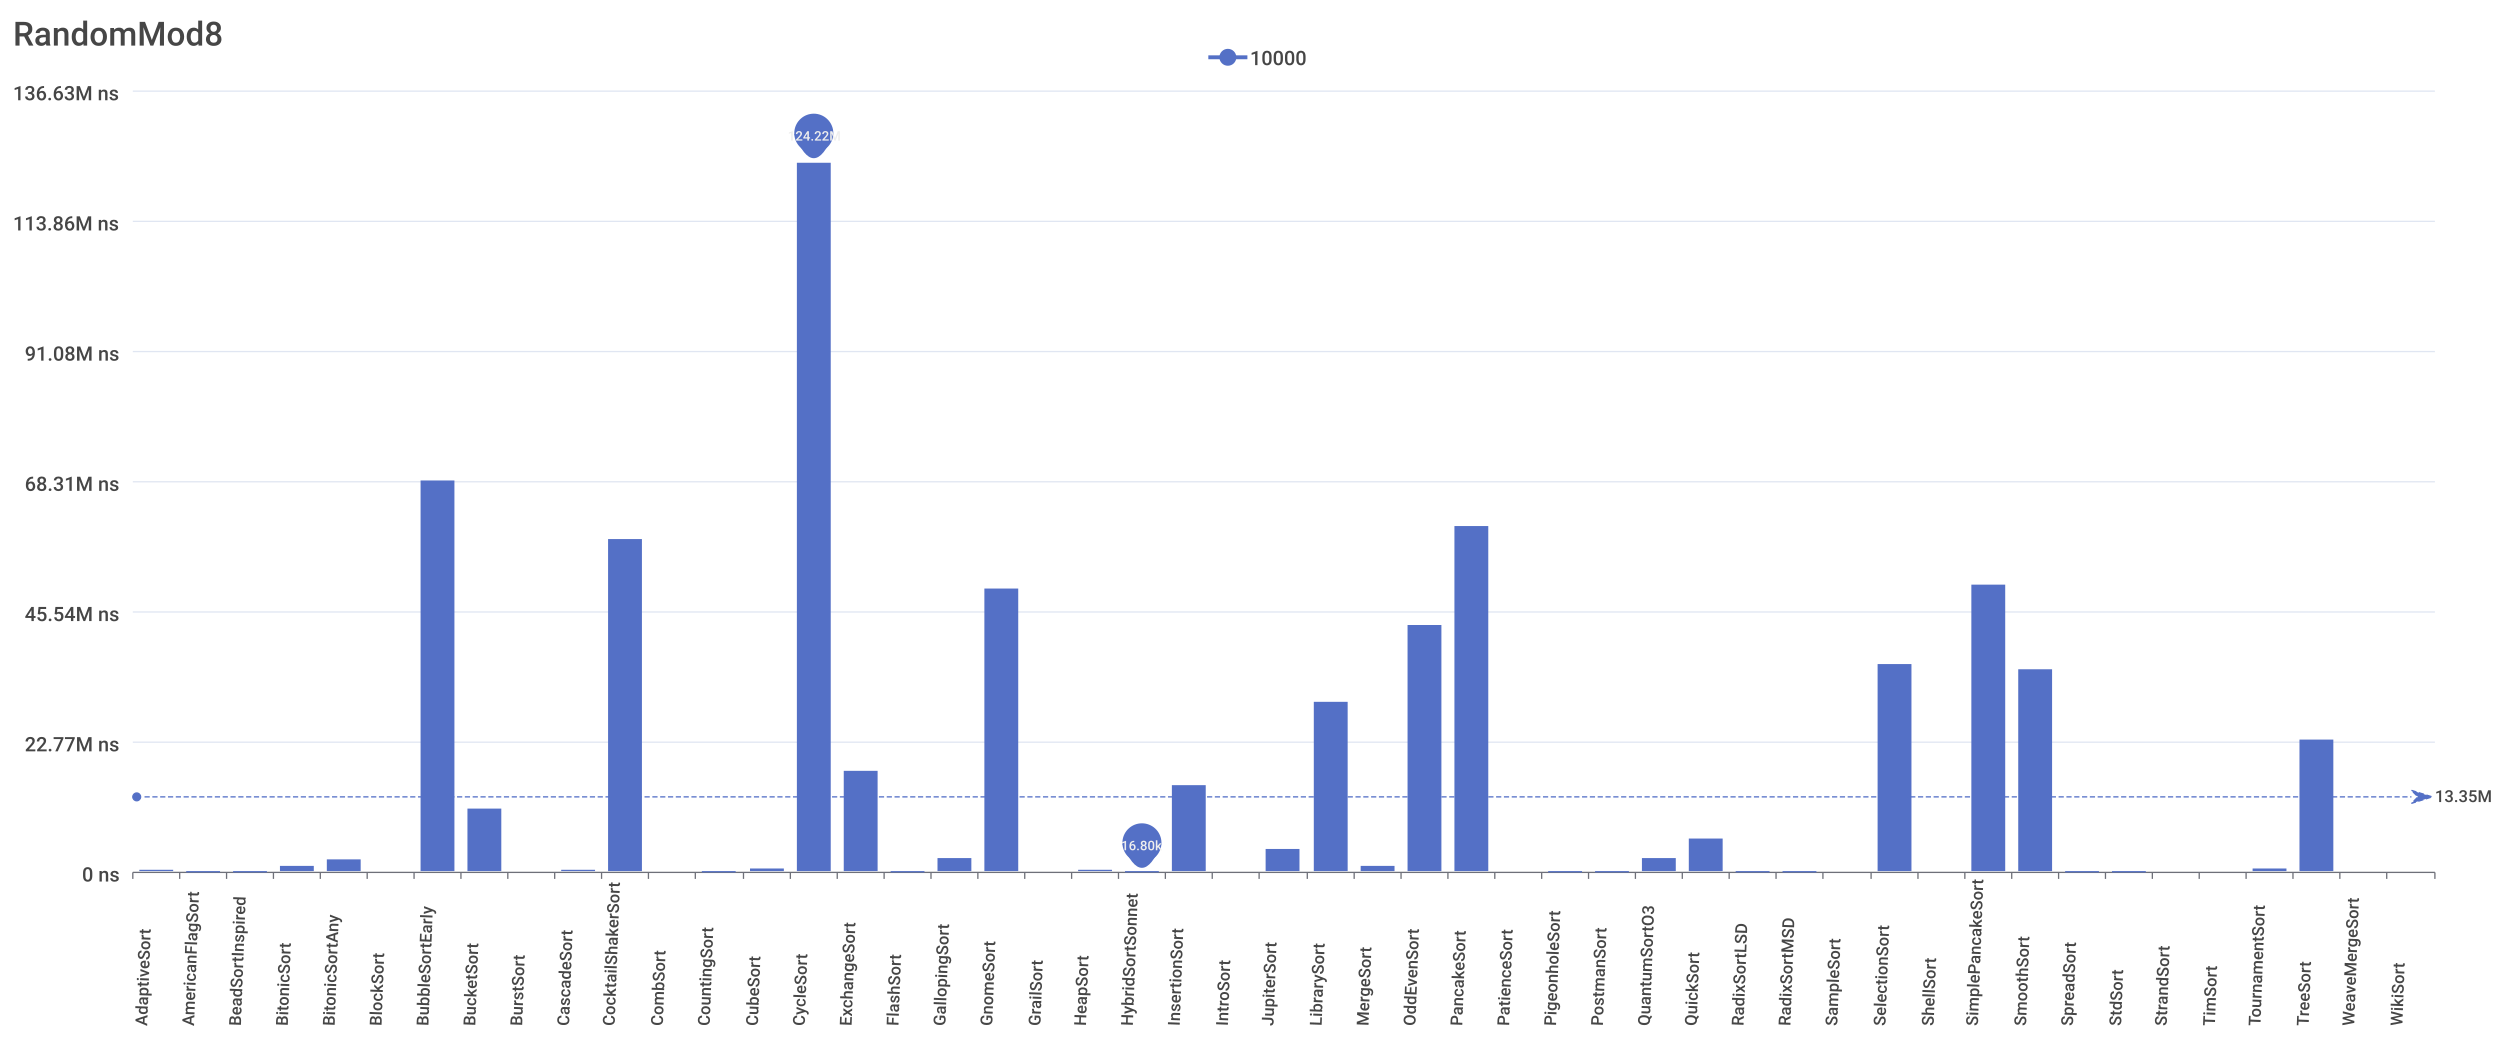
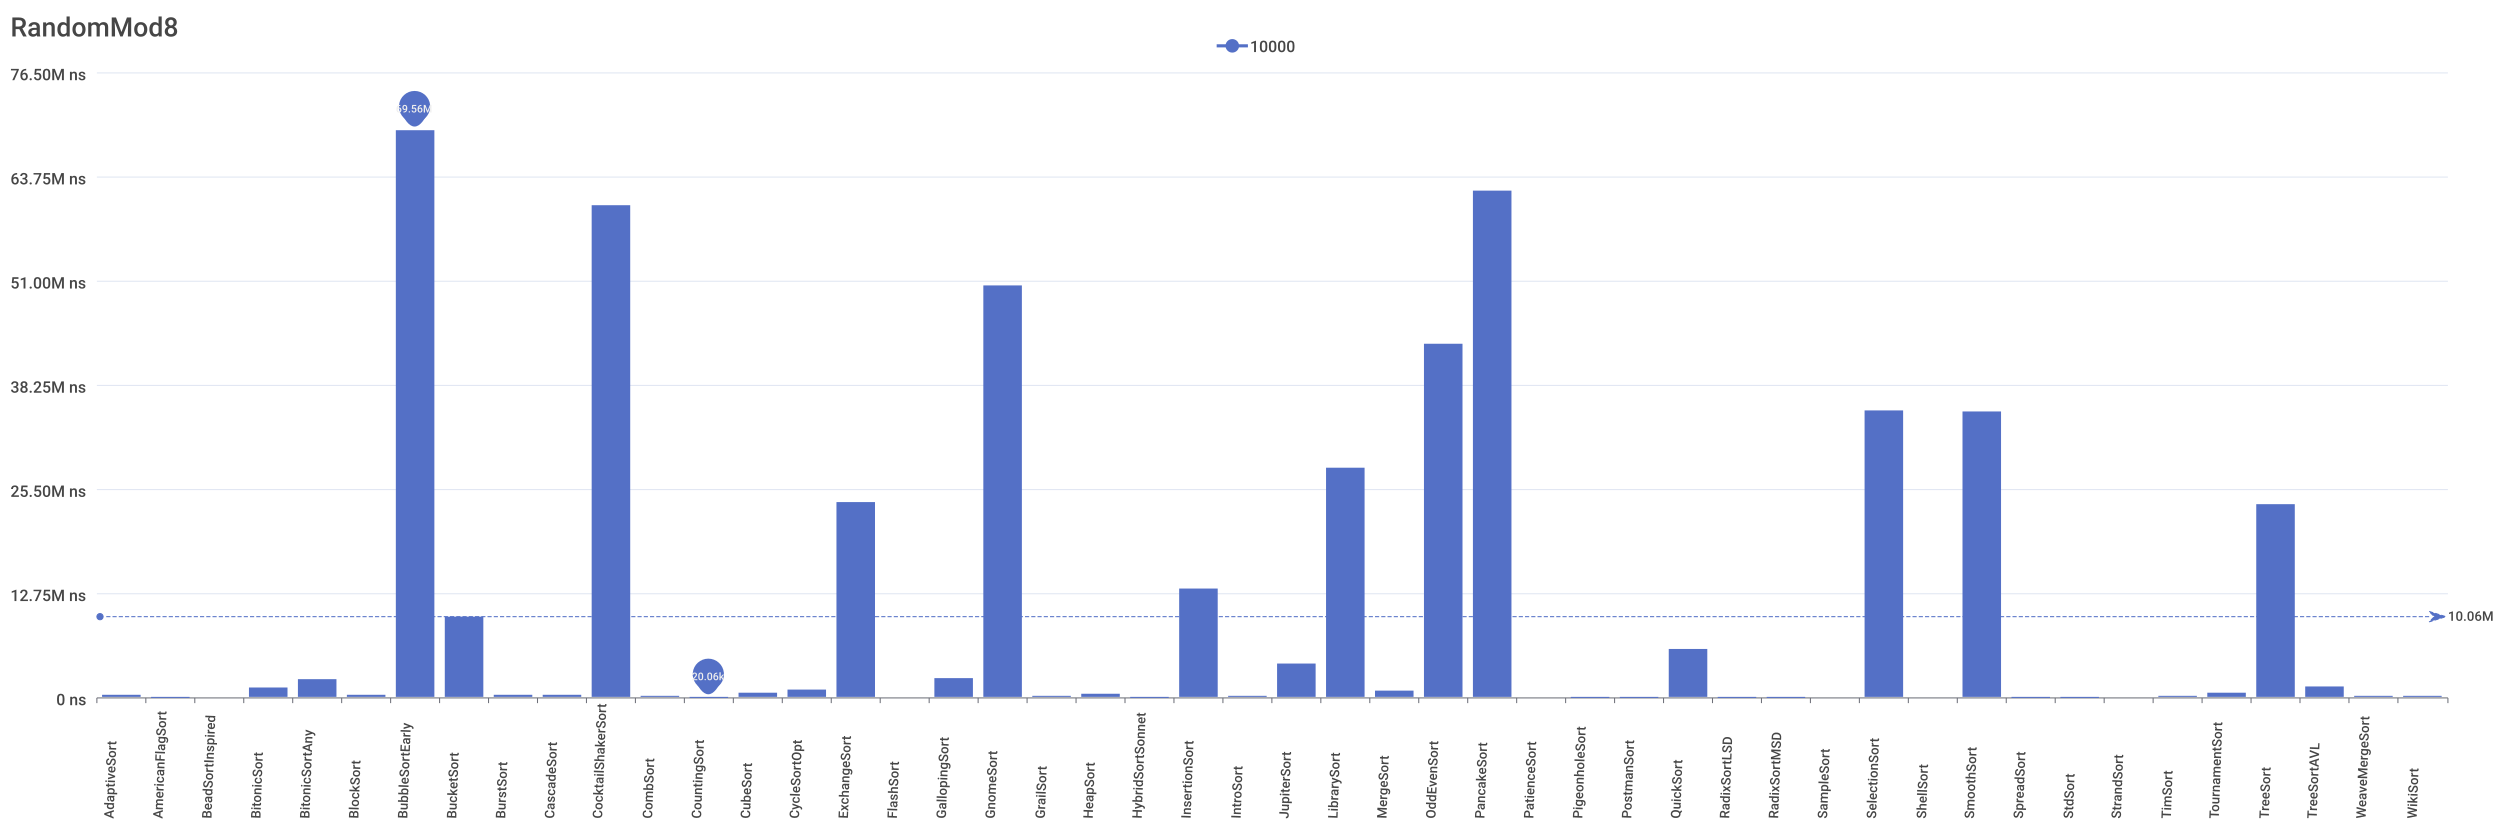
- <svg xmlns="http://www.w3.org/2000/svg" width="1920" height="800">\n<path d="M 0 0 L 1920 0 L 1920 800 L 0 800 L 0 0" style="stroke-width:0;stroke:none;fill:rgba(255,255,255,1.0)" />
-   <path d="M 928 44 L 958 44" style="stroke-width:3;stroke:rgba(84,112,198,1.0);fill:rgba(84,112,198,1.0)" />
-   <circle cx="943" cy="44" r="5" style="stroke-width:3;stroke:rgba(84,112,198,1.0);fill:rgba(84,112,198,1.0)" />
+ <svg xmlns="http://www.w3.org/2000/svg" width="2400" height="800">\n<path d="M 0 0 L 2400 0 L 2400 800 L 0 800 L 0 0" style="stroke-width:0;stroke:none;fill:rgba(255,255,255,1.0)" />
+   <path d="M 1168 44 L 1198 44" style="stroke-width:3;stroke:rgba(84,112,198,1.0);fill:rgba(84,112,198,1.0)" />
+   <circle cx="1183" cy="44" r="5" style="stroke-width:3;stroke:rgba(84,112,198,1.0);fill:rgba(84,112,198,1.0)" />
  <path d="" style="stroke-width:3;stroke:rgba(84,112,198,1.0);fill:rgba(84,112,198,1.0)" />
-   <text x="960" y="50" style="stroke-width:0;stroke:none;fill:rgba(70,70,70,1.0);font-size:15.3px;font-family:'Roboto Medium',sans-serif">10000</text>
+   <text x="1200" y="50" style="stroke-width:0;stroke:none;fill:rgba(70,70,70,1.0);font-size:15.3px;font-family:'Roboto Medium',sans-serif">10000</text>
  <text x="10" y="35" style="stroke-width:0;stroke:none;fill:rgba(70,70,70,1.0);font-size:25.6px;font-family:'Roboto Medium',sans-serif">RandomMod8</text>
-   <text x="10" y="77" style="stroke-width:0;stroke:none;fill:rgba(70,70,70,1.0);font-size:15.3px;font-family:'Roboto Medium',sans-serif">136.63M ns</text>
-   <text x="10" y="177" style="stroke-width:0;stroke:none;fill:rgba(70,70,70,1.0);font-size:15.3px;font-family:'Roboto Medium',sans-serif">113.86M ns</text>
-   <text x="19" y="277" style="stroke-width:0;stroke:none;fill:rgba(70,70,70,1.0);font-size:15.3px;font-family:'Roboto Medium',sans-serif">91.08M ns</text>
-   <text x="19" y="377" style="stroke-width:0;stroke:none;fill:rgba(70,70,70,1.0);font-size:15.3px;font-family:'Roboto Medium',sans-serif">68.31M ns</text>
-   <text x="19" y="477" style="stroke-width:0;stroke:none;fill:rgba(70,70,70,1.0);font-size:15.3px;font-family:'Roboto Medium',sans-serif">45.54M ns</text>
-   <text x="19" y="577" style="stroke-width:0;stroke:none;fill:rgba(70,70,70,1.0);font-size:15.3px;font-family:'Roboto Medium',sans-serif">22.77M ns</text>
-   <text x="63" y="677" style="stroke-width:0;stroke:none;fill:rgba(70,70,70,1.0);font-size:15.3px;font-family:'Roboto Medium',sans-serif">0 ns</text>
-   <path d="M 102 70 L 1870 70" style="stroke-width:1;stroke:rgba(224,230,242,1.0);fill:none" />
-   <path d="M 102 170 L 1870 170" style="stroke-width:1;stroke:rgba(224,230,242,1.0);fill:none" />
-   <path d="M 102 270 L 1870 270" style="stroke-width:1;stroke:rgba(224,230,242,1.0);fill:none" />
-   <path d="M 102 370 L 1870 370" style="stroke-width:1;stroke:rgba(224,230,242,1.0);fill:none" />
-   <path d="M 102 470 L 1870 470" style="stroke-width:1;stroke:rgba(224,230,242,1.0);fill:none" />
-   <path d="M 102 570 L 1870 570" style="stroke-width:1;stroke:rgba(224,230,242,1.0);fill:none" />
-   <path d="M 102 675 L 102 670" style="stroke-width:1;stroke:rgba(110,112,121,1.0);fill:none" />
-   <path d="M 138 675 L 138 670" style="stroke-width:1;stroke:rgba(110,112,121,1.0);fill:none" />
-   <path d="M 174 675 L 174 670" style="stroke-width:1;stroke:rgba(110,112,121,1.0);fill:none" />
-   <path d="M 210 675 L 210 670" style="stroke-width:1;stroke:rgba(110,112,121,1.0);fill:none" />
-   <path d="M 246 675 L 246 670" style="stroke-width:1;stroke:rgba(110,112,121,1.0);fill:none" />
-   <path d="M 282 675 L 282 670" style="stroke-width:1;stroke:rgba(110,112,121,1.0);fill:none" />
-   <path d="M 318 675 L 318 670" style="stroke-width:1;stroke:rgba(110,112,121,1.0);fill:none" />
-   <path d="M 354 675 L 354 670" style="stroke-width:1;stroke:rgba(110,112,121,1.0);fill:none" />
-   <path d="M 390 675 L 390 670" style="stroke-width:1;stroke:rgba(110,112,121,1.0);fill:none" />
-   <path d="M 426 675 L 426 670" style="stroke-width:1;stroke:rgba(110,112,121,1.0);fill:none" />
-   <path d="M 462 675 L 462 670" style="stroke-width:1;stroke:rgba(110,112,121,1.0);fill:none" />
-   <path d="M 498 675 L 498 670" style="stroke-width:1;stroke:rgba(110,112,121,1.0);fill:none" />
-   <path d="M 534 675 L 534 670" style="stroke-width:1;stroke:rgba(110,112,121,1.0);fill:none" />
-   <path d="M 571 675 L 571 670" style="stroke-width:1;stroke:rgba(110,112,121,1.0);fill:none" />
-   <path d="M 607 675 L 607 670" style="stroke-width:1;stroke:rgba(110,112,121,1.0);fill:none" />
-   <path d="M 643 675 L 643 670" style="stroke-width:1;stroke:rgba(110,112,121,1.0);fill:none" />
-   <path d="M 679 675 L 679 670" style="stroke-width:1;stroke:rgba(110,112,121,1.0);fill:none" />
-   <path d="M 715 675 L 715 670" style="stroke-width:1;stroke:rgba(110,112,121,1.0);fill:none" />
+   <text x="10" y="77" style="stroke-width:0;stroke:none;fill:rgba(70,70,70,1.0);font-size:15.3px;font-family:'Roboto Medium',sans-serif">76.50M ns</text>
+   <text x="10" y="177" style="stroke-width:0;stroke:none;fill:rgba(70,70,70,1.0);font-size:15.3px;font-family:'Roboto Medium',sans-serif">63.75M ns</text>
+   <text x="10" y="277" style="stroke-width:0;stroke:none;fill:rgba(70,70,70,1.0);font-size:15.3px;font-family:'Roboto Medium',sans-serif">51.00M ns</text>
+   <text x="10" y="377" style="stroke-width:0;stroke:none;fill:rgba(70,70,70,1.0);font-size:15.3px;font-family:'Roboto Medium',sans-serif">38.25M ns</text>
+   <text x="10" y="477" style="stroke-width:0;stroke:none;fill:rgba(70,70,70,1.0);font-size:15.3px;font-family:'Roboto Medium',sans-serif">25.50M ns</text>
+   <text x="10" y="577" style="stroke-width:0;stroke:none;fill:rgba(70,70,70,1.0);font-size:15.3px;font-family:'Roboto Medium',sans-serif">12.75M ns</text>
+   <text x="54" y="677" style="stroke-width:0;stroke:none;fill:rgba(70,70,70,1.0);font-size:15.3px;font-family:'Roboto Medium',sans-serif">0 ns</text>
+   <path d="M 93 70 L 2350 70" style="stroke-width:1;stroke:rgba(224,230,242,1.0);fill:none" />
+   <path d="M 93 170 L 2350 170" style="stroke-width:1;stroke:rgba(224,230,242,1.0);fill:none" />
+   <path d="M 93 270 L 2350 270" style="stroke-width:1;stroke:rgba(224,230,242,1.0);fill:none" />
+   <path d="M 93 370 L 2350 370" style="stroke-width:1;stroke:rgba(224,230,242,1.0);fill:none" />
+   <path d="M 93 470 L 2350 470" style="stroke-width:1;stroke:rgba(224,230,242,1.0);fill:none" />
+   <path d="M 93 570 L 2350 570" style="stroke-width:1;stroke:rgba(224,230,242,1.0);fill:none" />
+   <path d="M 93 675 L 93 670" style="stroke-width:1;stroke:rgba(110,112,121,1.0);fill:none" />
+   <path d="M 140 675 L 140 670" style="stroke-width:1;stroke:rgba(110,112,121,1.0);fill:none" />
+   <path d="M 187 675 L 187 670" style="stroke-width:1;stroke:rgba(110,112,121,1.0);fill:none" />
+   <path d="M 234 675 L 234 670" style="stroke-width:1;stroke:rgba(110,112,121,1.0);fill:none" />
+   <path d="M 281 675 L 281 670" style="stroke-width:1;stroke:rgba(110,112,121,1.0);fill:none" />
+   <path d="M 328 675 L 328 670" style="stroke-width:1;stroke:rgba(110,112,121,1.0);fill:none" />
+   <path d="M 375 675 L 375 670" style="stroke-width:1;stroke:rgba(110,112,121,1.0);fill:none" />
+   <path d="M 422 675 L 422 670" style="stroke-width:1;stroke:rgba(110,112,121,1.0);fill:none" />
+   <path d="M 469 675 L 469 670" style="stroke-width:1;stroke:rgba(110,112,121,1.0);fill:none" />
+   <path d="M 516 675 L 516 670" style="stroke-width:1;stroke:rgba(110,112,121,1.0);fill:none" />
+   <path d="M 563 675 L 563 670" style="stroke-width:1;stroke:rgba(110,112,121,1.0);fill:none" />
+   <path d="M 610 675 L 610 670" style="stroke-width:1;stroke:rgba(110,112,121,1.0);fill:none" />
+   <path d="M 657 675 L 657 670" style="stroke-width:1;stroke:rgba(110,112,121,1.0);fill:none" />
+   <path d="M 704 675 L 704 670" style="stroke-width:1;stroke:rgba(110,112,121,1.0);fill:none" />
  <path d="M 751 675 L 751 670" style="stroke-width:1;stroke:rgba(110,112,121,1.0);fill:none" />
-   <path d="M 787 675 L 787 670" style="stroke-width:1;stroke:rgba(110,112,121,1.0);fill:none" />
-   <path d="M 823 675 L 823 670" style="stroke-width:1;stroke:rgba(110,112,121,1.0);fill:none" />
-   <path d="M 859 675 L 859 670" style="stroke-width:1;stroke:rgba(110,112,121,1.0);fill:none" />
-   <path d="M 895 675 L 895 670" style="stroke-width:1;stroke:rgba(110,112,121,1.0);fill:none" />
-   <path d="M 931 675 L 931 670" style="stroke-width:1;stroke:rgba(110,112,121,1.0);fill:none" />
-   <path d="M 967 675 L 967 670" style="stroke-width:1;stroke:rgba(110,112,121,1.0);fill:none" />
-   <path d="M 1004 675 L 1004 670" style="stroke-width:1;stroke:rgba(110,112,121,1.0);fill:none" />
-   <path d="M 1040 675 L 1040 670" style="stroke-width:1;stroke:rgba(110,112,121,1.0);fill:none" />
-   <path d="M 1076 675 L 1076 670" style="stroke-width:1;stroke:rgba(110,112,121,1.0);fill:none" />
-   <path d="M 1112 675 L 1112 670" style="stroke-width:1;stroke:rgba(110,112,121,1.0);fill:none" />
-   <path d="M 1148 675 L 1148 670" style="stroke-width:1;stroke:rgba(110,112,121,1.0);fill:none" />
-   <path d="M 1184 675 L 1184 670" style="stroke-width:1;stroke:rgba(110,112,121,1.0);fill:none" />
-   <path d="M 1220 675 L 1220 670" style="stroke-width:1;stroke:rgba(110,112,121,1.0);fill:none" />
-   <path d="M 1256 675 L 1256 670" style="stroke-width:1;stroke:rgba(110,112,121,1.0);fill:none" />
-   <path d="M 1292 675 L 1292 670" style="stroke-width:1;stroke:rgba(110,112,121,1.0);fill:none" />
-   <path d="M 1328 675 L 1328 670" style="stroke-width:1;stroke:rgba(110,112,121,1.0);fill:none" />
-   <path d="M 1364 675 L 1364 670" style="stroke-width:1;stroke:rgba(110,112,121,1.0);fill:none" />
-   <path d="M 1400 675 L 1400 670" style="stroke-width:1;stroke:rgba(110,112,121,1.0);fill:none" />
-   <path d="M 1437 675 L 1437 670" style="stroke-width:1;stroke:rgba(110,112,121,1.0);fill:none" />
-   <path d="M 1473 675 L 1473 670" style="stroke-width:1;stroke:rgba(110,112,121,1.0);fill:none" />
-   <path d="M 1509 675 L 1509 670" style="stroke-width:1;stroke:rgba(110,112,121,1.0);fill:none" />
-   <path d="M 1545 675 L 1545 670" style="stroke-width:1;stroke:rgba(110,112,121,1.0);fill:none" />
-   <path d="M 1581 675 L 1581 670" style="stroke-width:1;stroke:rgba(110,112,121,1.0);fill:none" />
-   <path d="M 1617 675 L 1617 670" style="stroke-width:1;stroke:rgba(110,112,121,1.0);fill:none" />
-   <path d="M 1653 675 L 1653 670" style="stroke-width:1;stroke:rgba(110,112,121,1.0);fill:none" />
-   <path d="M 1689 675 L 1689 670" style="stroke-width:1;stroke:rgba(110,112,121,1.0);fill:none" />
-   <path d="M 1725 675 L 1725 670" style="stroke-width:1;stroke:rgba(110,112,121,1.0);fill:none" />
-   <path d="M 1761 675 L 1761 670" style="stroke-width:1;stroke:rgba(110,112,121,1.0);fill:none" />
-   <path d="M 1797 675 L 1797 670" style="stroke-width:1;stroke:rgba(110,112,121,1.0);fill:none" />
-   <path d="M 1833 675 L 1833 670" style="stroke-width:1;stroke:rgba(110,112,121,1.0);fill:none" />
-   <path d="M 1870 675 L 1870 670" style="stroke-width:1;stroke:rgba(110,112,121,1.0);fill:none" />
-   <path d="M 102 670 L 1870 670" style="stroke-width:1;stroke:rgba(110,112,121,1.0);fill:none" />
-   <text x="113" y="788" style="stroke-width:0;stroke:none;fill:rgba(70,70,70,1.0);font-size:12.8px;font-family:'Roboto Medium',sans-serif" transform="rotate(272.15,113,788)">AdaptiveSort</text>
-   <text x="149" y="788" style="stroke-width:0;stroke:none;fill:rgba(70,70,70,1.0);font-size:12.8px;font-family:'Roboto Medium',sans-serif" transform="rotate(272.15,149,788)">AmericanFlagSort</text>
-   <text x="185" y="788" style="stroke-width:0;stroke:none;fill:rgba(70,70,70,1.0);font-size:12.8px;font-family:'Roboto Medium',sans-serif" transform="rotate(272.15,185,788)">BeadSortInspired</text>
-   <text x="221" y="788" style="stroke-width:0;stroke:none;fill:rgba(70,70,70,1.0);font-size:12.8px;font-family:'Roboto Medium',sans-serif" transform="rotate(272.15,221,788)">BitonicSort</text>
-   <text x="257" y="788" style="stroke-width:0;stroke:none;fill:rgba(70,70,70,1.0);font-size:12.8px;font-family:'Roboto Medium',sans-serif" transform="rotate(272.15,257,788)">BitonicSortAny</text>
-   <text x="293" y="788" style="stroke-width:0;stroke:none;fill:rgba(70,70,70,1.0);font-size:12.8px;font-family:'Roboto Medium',sans-serif" transform="rotate(272.15,293,788)">BlockSort</text>
-   <text x="329" y="788" style="stroke-width:0;stroke:none;fill:rgba(70,70,70,1.0);font-size:12.8px;font-family:'Roboto Medium',sans-serif" transform="rotate(272.15,329,788)">BubbleSortEarly</text>
-   <text x="365" y="788" style="stroke-width:0;stroke:none;fill:rgba(70,70,70,1.0);font-size:12.8px;font-family:'Roboto Medium',sans-serif" transform="rotate(272.15,365,788)">BucketSort</text>
-   <text x="401" y="788" style="stroke-width:0;stroke:none;fill:rgba(70,70,70,1.0);font-size:12.8px;font-family:'Roboto Medium',sans-serif" transform="rotate(272.15,401,788)">BurstSort</text>
-   <text x="437" y="788" style="stroke-width:0;stroke:none;fill:rgba(70,70,70,1.0);font-size:12.8px;font-family:'Roboto Medium',sans-serif" transform="rotate(272.15,437,788)">CascadeSort</text>
-   <text x="472" y="788" style="stroke-width:0;stroke:none;fill:rgba(70,70,70,1.0);font-size:12.8px;font-family:'Roboto Medium',sans-serif" transform="rotate(272.15,472,788)">CocktailShakerSort</text>
-   <text x="509" y="788" style="stroke-width:0;stroke:none;fill:rgba(70,70,70,1.0);font-size:12.8px;font-family:'Roboto Medium',sans-serif" transform="rotate(272.15,509,788)">CombSort</text>
-   <text x="545" y="788" style="stroke-width:0;stroke:none;fill:rgba(70,70,70,1.0);font-size:12.8px;font-family:'Roboto Medium',sans-serif" transform="rotate(272.15,545,788)">CountingSort</text>
-   <text x="582" y="788" style="stroke-width:0;stroke:none;fill:rgba(70,70,70,1.0);font-size:12.8px;font-family:'Roboto Medium',sans-serif" transform="rotate(272.15,582,788)">CubeSort</text>
-   <text x="618" y="788" style="stroke-width:0;stroke:none;fill:rgba(70,70,70,1.0);font-size:12.8px;font-family:'Roboto Medium',sans-serif" transform="rotate(272.15,618,788)">CycleSort</text>
-   <text x="654" y="788" style="stroke-width:0;stroke:none;fill:rgba(70,70,70,1.0);font-size:12.8px;font-family:'Roboto Medium',sans-serif" transform="rotate(272.15,654,788)">ExchangeSort</text>
-   <text x="690" y="788" style="stroke-width:0;stroke:none;fill:rgba(70,70,70,1.0);font-size:12.8px;font-family:'Roboto Medium',sans-serif" transform="rotate(272.15,690,788)">FlashSort</text>
-   <text x="726" y="788" style="stroke-width:0;stroke:none;fill:rgba(70,70,70,1.0);font-size:12.8px;font-family:'Roboto Medium',sans-serif" transform="rotate(272.15,726,788)">GallopingSort</text>
-   <text x="762" y="788" style="stroke-width:0;stroke:none;fill:rgba(70,70,70,1.0);font-size:12.8px;font-family:'Roboto Medium',sans-serif" transform="rotate(272.15,762,788)">GnomeSort</text>
-   <text x="799" y="788" style="stroke-width:0;stroke:none;fill:rgba(70,70,70,1.0);font-size:12.8px;font-family:'Roboto Medium',sans-serif" transform="rotate(272.15,799,788)">GrailSort</text>
-   <text x="834" y="788" style="stroke-width:0;stroke:none;fill:rgba(70,70,70,1.0);font-size:12.8px;font-family:'Roboto Medium',sans-serif" transform="rotate(272.15,834,788)">HeapSort</text>
-   <text x="870" y="788" style="stroke-width:0;stroke:none;fill:rgba(70,70,70,1.0);font-size:12.8px;font-family:'Roboto Medium',sans-serif" transform="rotate(272.15,870,788)">HybridSortSonnet</text>
-   <text x="906" y="788" style="stroke-width:0;stroke:none;fill:rgba(70,70,70,1.0);font-size:12.8px;font-family:'Roboto Medium',sans-serif" transform="rotate(272.15,906,788)">InsertionSort</text>
-   <text x="943" y="788" style="stroke-width:0;stroke:none;fill:rgba(70,70,70,1.0);font-size:12.8px;font-family:'Roboto Medium',sans-serif" transform="rotate(272.15,943,788)">IntroSort</text>
-   <text x="978" y="788" style="stroke-width:0;stroke:none;fill:rgba(70,70,70,1.0);font-size:12.8px;font-family:'Roboto Medium',sans-serif" transform="rotate(272.15,978,788)">JupiterSort</text>
-   <text x="1015" y="788" style="stroke-width:0;stroke:none;fill:rgba(70,70,70,1.0);font-size:12.8px;font-family:'Roboto Medium',sans-serif" transform="rotate(272.15,1015,788)">LibrarySort</text>
-   <text x="1051" y="788" style="stroke-width:0;stroke:none;fill:rgba(70,70,70,1.0);font-size:12.8px;font-family:'Roboto Medium',sans-serif" transform="rotate(272.15,1051,788)">MergeSort</text>
-   <text x="1087" y="788" style="stroke-width:0;stroke:none;fill:rgba(70,70,70,1.0);font-size:12.8px;font-family:'Roboto Medium',sans-serif" transform="rotate(272.15,1087,788)">OddEvenSort</text>
-   <text x="1123" y="788" style="stroke-width:0;stroke:none;fill:rgba(70,70,70,1.0);font-size:12.8px;font-family:'Roboto Medium',sans-serif" transform="rotate(272.15,1123,788)">PancakeSort</text>
-   <text x="1159" y="788" style="stroke-width:0;stroke:none;fill:rgba(70,70,70,1.0);font-size:12.8px;font-family:'Roboto Medium',sans-serif" transform="rotate(272.15,1159,788)">PatienceSort</text>
-   <text x="1195" y="788" style="stroke-width:0;stroke:none;fill:rgba(70,70,70,1.0);font-size:12.8px;font-family:'Roboto Medium',sans-serif" transform="rotate(272.15,1195,788)">PigeonholeSort</text>
-   <text x="1231" y="788" style="stroke-width:0;stroke:none;fill:rgba(70,70,70,1.0);font-size:12.8px;font-family:'Roboto Medium',sans-serif" transform="rotate(272.15,1231,788)">PostmanSort</text>
-   <text x="1267" y="788" style="stroke-width:0;stroke:none;fill:rgba(70,70,70,1.0);font-size:12.8px;font-family:'Roboto Medium',sans-serif" transform="rotate(272.15,1267,788)">QuantumSortO3</text>
-   <text x="1303" y="788" style="stroke-width:0;stroke:none;fill:rgba(70,70,70,1.0);font-size:12.8px;font-family:'Roboto Medium',sans-serif" transform="rotate(272.15,1303,788)">QuickSort</text>
-   <text x="1339" y="788" style="stroke-width:0;stroke:none;fill:rgba(70,70,70,1.0);font-size:12.8px;font-family:'Roboto Medium',sans-serif" transform="rotate(272.15,1339,788)">RadixSortLSD</text>
-   <text x="1375" y="788" style="stroke-width:0;stroke:none;fill:rgba(70,70,70,1.0);font-size:12.8px;font-family:'Roboto Medium',sans-serif" transform="rotate(272.15,1375,788)">RadixSortMSD</text>
-   <text x="1411" y="788" style="stroke-width:0;stroke:none;fill:rgba(70,70,70,1.0);font-size:12.8px;font-family:'Roboto Medium',sans-serif" transform="rotate(272.15,1411,788)">SampleSort</text>
-   <text x="1448" y="788" style="stroke-width:0;stroke:none;fill:rgba(70,70,70,1.0);font-size:12.8px;font-family:'Roboto Medium',sans-serif" transform="rotate(272.15,1448,788)">SelectionSort</text>
-   <text x="1485" y="788" style="stroke-width:0;stroke:none;fill:rgba(70,70,70,1.0);font-size:12.8px;font-family:'Roboto Medium',sans-serif" transform="rotate(272.15,1485,788)">ShellSort</text>
-   <text x="1519" y="788" style="stroke-width:0;stroke:none;fill:rgba(70,70,70,1.0);font-size:12.8px;font-family:'Roboto Medium',sans-serif" transform="rotate(272.15,1519,788)">SimplePancakeSort</text>
-   <text x="1556" y="788" style="stroke-width:0;stroke:none;fill:rgba(70,70,70,1.0);font-size:12.8px;font-family:'Roboto Medium',sans-serif" transform="rotate(272.15,1556,788)">SmoothSort</text>
-   <text x="1592" y="788" style="stroke-width:0;stroke:none;fill:rgba(70,70,70,1.0);font-size:12.8px;font-family:'Roboto Medium',sans-serif" transform="rotate(272.15,1592,788)">SpreadSort</text>
-   <text x="1629" y="788" style="stroke-width:0;stroke:none;fill:rgba(70,70,70,1.0);font-size:12.8px;font-family:'Roboto Medium',sans-serif" transform="rotate(272.15,1629,788)">StdSort</text>
-   <text x="1664" y="788" style="stroke-width:0;stroke:none;fill:rgba(70,70,70,1.0);font-size:12.8px;font-family:'Roboto Medium',sans-serif" transform="rotate(272.15,1664,788)">StrandSort</text>
-   <text x="1701" y="788" style="stroke-width:0;stroke:none;fill:rgba(70,70,70,1.0);font-size:12.8px;font-family:'Roboto Medium',sans-serif" transform="rotate(272.15,1701,788)">TimSort</text>
-   <text x="1736" y="788" style="stroke-width:0;stroke:none;fill:rgba(70,70,70,1.0);font-size:12.8px;font-family:'Roboto Medium',sans-serif" transform="rotate(272.15,1736,788)">TournamentSort</text>
-   <text x="1773" y="788" style="stroke-width:0;stroke:none;fill:rgba(70,70,70,1.0);font-size:12.8px;font-family:'Roboto Medium',sans-serif" transform="rotate(272.15,1773,788)">TreeSort</text>
-   <text x="1808" y="788" style="stroke-width:0;stroke:none;fill:rgba(70,70,70,1.0);font-size:12.8px;font-family:'Roboto Medium',sans-serif" transform="rotate(272.15,1808,788)">WeaveMergeSort</text>
-   <text x="1845" y="788" style="stroke-width:0;stroke:none;fill:rgba(70,70,70,1.0);font-size:12.8px;font-family:'Roboto Medium',sans-serif" transform="rotate(272.15,1845,788)">WikiSort</text>
-   <path d="M 107 668 L 133 668 L 133 669 L 107 669 L 107 668" style="stroke-width:0;stroke:none;fill:rgba(84,112,198,1.0)" />
-   <path d="M 143 670 L 169 670 L 169 669 L 143 669 L 143 670" style="stroke-width:0;stroke:none;fill:rgba(84,112,198,1.0)" />
-   <path d="M 179 670 L 205 670 L 205 669 L 179 669 L 179 670" style="stroke-width:0;stroke:none;fill:rgba(84,112,198,1.0)" />
-   <path d="M 215 665 L 241 665 L 241 669 L 215 669 L 215 665" style="stroke-width:0;stroke:none;fill:rgba(84,112,198,1.0)" />
-   <path d="M 251 660 L 277 660 L 277 669 L 251 669 L 251 660" style="stroke-width:0;stroke:none;fill:rgba(84,112,198,1.0)" />
-   <path d="M 287 669 L 313 669 L 313 669 L 287 669 L 287 669" style="stroke-width:0;stroke:none;fill:rgba(84,112,198,1.0)" />
-   <path d="M 323 369 L 349 369 L 349 669 L 323 669 L 323 369" style="stroke-width:0;stroke:none;fill:rgba(84,112,198,1.0)" />
-   <path d="M 359 621 L 385 621 L 385 669 L 359 669 L 359 621" style="stroke-width:0;stroke:none;fill:rgba(84,112,198,1.0)" />
-   <path d="M 395 669 L 421 669 L 421 669 L 395 669 L 395 669" style="stroke-width:0;stroke:none;fill:rgba(84,112,198,1.0)" />
-   <path d="M 431 668 L 457 668 L 457 669 L 431 669 L 431 668" style="stroke-width:0;stroke:none;fill:rgba(84,112,198,1.0)" />
-   <path d="M 467 414 L 493 414 L 493 669 L 467 669 L 467 414" style="stroke-width:0;stroke:none;fill:rgba(84,112,198,1.0)" />
-   <path d="M 503 669 L 529 669 L 529 669 L 503 669 L 503 669" style="stroke-width:0;stroke:none;fill:rgba(84,112,198,1.0)" />
-   <path d="M 539 670 L 565 670 L 565 669 L 539 669 L 539 670" style="stroke-width:0;stroke:none;fill:rgba(84,112,198,1.0)" />
-   <path d="M 576 667 L 602 667 L 602 669 L 576 669 L 576 667" style="stroke-width:0;stroke:none;fill:rgba(84,112,198,1.0)" />
-   <path d="M 612 125 L 638 125 L 638 669 L 612 669 L 612 125" style="stroke-width:0;stroke:none;fill:rgba(84,112,198,1.0)" />
-   <path d="M 648 592 L 674 592 L 674 669 L 648 669 L 648 592" style="stroke-width:0;stroke:none;fill:rgba(84,112,198,1.0)" />
-   <path d="M 684 670 L 710 670 L 710 669 L 684 669 L 684 670" style="stroke-width:0;stroke:none;fill:rgba(84,112,198,1.0)" />
-   <path d="M 720 659 L 746 659 L 746 669 L 720 669 L 720 659" style="stroke-width:0;stroke:none;fill:rgba(84,112,198,1.0)" />
-   <path d="M 756 452 L 782 452 L 782 669 L 756 669 L 756 452" style="stroke-width:0;stroke:none;fill:rgba(84,112,198,1.0)" />
-   <path d="M 792 669 L 818 669 L 818 669 L 792 669 L 792 669" style="stroke-width:0;stroke:none;fill:rgba(84,112,198,1.0)" />
-   <path d="M 828 668 L 854 668 L 854 669 L 828 669 L 828 668" style="stroke-width:0;stroke:none;fill:rgba(84,112,198,1.0)" />
-   <path d="M 864 670 L 890 670 L 890 669 L 864 669 L 864 670" style="stroke-width:0;stroke:none;fill:rgba(84,112,198,1.0)" />
-   <path d="M 900 603 L 926 603 L 926 669 L 900 669 L 900 603" style="stroke-width:0;stroke:none;fill:rgba(84,112,198,1.0)" />
-   <path d="M 936 669 L 962 669 L 962 669 L 936 669 L 936 669" style="stroke-width:0;stroke:none;fill:rgba(84,112,198,1.0)" />
-   <path d="M 972 652 L 998 652 L 998 669 L 972 669 L 972 652" style="stroke-width:0;stroke:none;fill:rgba(84,112,198,1.0)" />
-   <path d="M 1009 539 L 1035 539 L 1035 669 L 1009 669 L 1009 539" style="stroke-width:0;stroke:none;fill:rgba(84,112,198,1.0)" />
-   <path d="M 1045 665 L 1071 665 L 1071 669 L 1045 669 L 1045 665" style="stroke-width:0;stroke:none;fill:rgba(84,112,198,1.0)" />
-   <path d="M 1081 480 L 1107 480 L 1107 669 L 1081 669 L 1081 480" style="stroke-width:0;stroke:none;fill:rgba(84,112,198,1.0)" />
-   <path d="M 1117 404 L 1143 404 L 1143 669 L 1117 669 L 1117 404" style="stroke-width:0;stroke:none;fill:rgba(84,112,198,1.0)" />
-   <path d="M 1153 669 L 1179 669 L 1179 669 L 1153 669 L 1153 669" style="stroke-width:0;stroke:none;fill:rgba(84,112,198,1.0)" />
-   <path d="M 1189 670 L 1215 670 L 1215 669 L 1189 669 L 1189 670" style="stroke-width:0;stroke:none;fill:rgba(84,112,198,1.0)" />
-   <path d="M 1225 670 L 1251 670 L 1251 669 L 1225 669 L 1225 670" style="stroke-width:0;stroke:none;fill:rgba(84,112,198,1.0)" />
-   <path d="M 1261 659 L 1287 659 L 1287 669 L 1261 669 L 1261 659" style="stroke-width:0;stroke:none;fill:rgba(84,112,198,1.0)" />
-   <path d="M 1297 644 L 1323 644 L 1323 669 L 1297 669 L 1297 644" style="stroke-width:0;stroke:none;fill:rgba(84,112,198,1.0)" />
-   <path d="M 1333 670 L 1359 670 L 1359 669 L 1333 669 L 1333 670" style="stroke-width:0;stroke:none;fill:rgba(84,112,198,1.0)" />
-   <path d="M 1369 670 L 1395 670 L 1395 669 L 1369 669 L 1369 670" style="stroke-width:0;stroke:none;fill:rgba(84,112,198,1.0)" />
-   <path d="M 1405 669 L 1431 669 L 1431 669 L 1405 669 L 1405 669" style="stroke-width:0;stroke:none;fill:rgba(84,112,198,1.0)" />
-   <path d="M 1442 510 L 1468 510 L 1468 669 L 1442 669 L 1442 510" style="stroke-width:0;stroke:none;fill:rgba(84,112,198,1.0)" />
-   <path d="M 1478 669 L 1504 669 L 1504 669 L 1478 669 L 1478 669" style="stroke-width:0;stroke:none;fill:rgba(84,112,198,1.0)" />
-   <path d="M 1514 449 L 1540 449 L 1540 669 L 1514 669 L 1514 449" style="stroke-width:0;stroke:none;fill:rgba(84,112,198,1.0)" />
-   <path d="M 1550 514 L 1576 514 L 1576 669 L 1550 669 L 1550 514" style="stroke-width:0;stroke:none;fill:rgba(84,112,198,1.0)" />
-   <path d="M 1586 670 L 1612 670 L 1612 669 L 1586 669 L 1586 670" style="stroke-width:0;stroke:none;fill:rgba(84,112,198,1.0)" />
-   <path d="M 1622 670 L 1648 670 L 1648 669 L 1622 669 L 1622 670" style="stroke-width:0;stroke:none;fill:rgba(84,112,198,1.0)" />
-   <path d="M 1658 669 L 1684 669 L 1684 669 L 1658 669 L 1658 669" style="stroke-width:0;stroke:none;fill:rgba(84,112,198,1.0)" />
-   <path d="M 1694 669 L 1720 669 L 1720 669 L 1694 669 L 1694 669" style="stroke-width:0;stroke:none;fill:rgba(84,112,198,1.0)" />
-   <path d="M 1730 667 L 1756 667 L 1756 669 L 1730 669 L 1730 667" style="stroke-width:0;stroke:none;fill:rgba(84,112,198,1.0)" />
-   <path d="M 1766 568 L 1792 568 L 1792 669 L 1766 669 L 1766 568" style="stroke-width:0;stroke:none;fill:rgba(84,112,198,1.0)" />
-   <path d="M 1802 669 L 1828 669 L 1828 669 L 1802 669 L 1802 669" style="stroke-width:0;stroke:none;fill:rgba(84,112,198,1.0)" />
-   <path d="M 1838 669 L 1864 669 L 1864 669 L 1838 669 L 1838 669" style="stroke-width:0;stroke:none;fill:rgba(84,112,198,1.0)" />
-   <path d="M 622 117 A 15 15 330.00 1 1 628 117 L 625 103 Z" style="stroke-width:0;stroke:none;fill:rgba(84,112,198,1.0)" />
-   <path d="M 610 103 Q625,140 640,103 Z" style="stroke-width:0;stroke:none;fill:rgba(84,112,198,1.0)" />
-   <text x="605" y="108" style="stroke-width:0;stroke:none;fill:rgba(238,238,238,1.0);font-size:10.2px;font-family:'Roboto Medium',sans-serif">124.22M</text>
-   <path d="M 874 662 A 15 15 330.00 1 1 880 662 L 877 648 Z" style="stroke-width:0;stroke:none;fill:rgba(84,112,198,1.0)" />
-   <path d="M 862 648 Q877,685 892,648 Z" style="stroke-width:0;stroke:none;fill:rgba(84,112,198,1.0)" />
-   <text x="861" y="653" style="stroke-width:0;stroke:none;fill:rgba(238,238,238,1.0);font-size:10.2px;font-family:'Roboto Medium',sans-serif">16.80k</text>
-   <circle cx="105" cy="612" r="3" style="stroke-width:1;stroke:rgba(84,112,198,1.0);fill:rgba(84,112,198,1.0)" />
+   <path d="M 798 675 L 798 670" style="stroke-width:1;stroke:rgba(110,112,121,1.0);fill:none" />
+   <path d="M 845 675 L 845 670" style="stroke-width:1;stroke:rgba(110,112,121,1.0);fill:none" />
+   <path d="M 892 675 L 892 670" style="stroke-width:1;stroke:rgba(110,112,121,1.0);fill:none" />
+   <path d="M 939 675 L 939 670" style="stroke-width:1;stroke:rgba(110,112,121,1.0);fill:none" />
+   <path d="M 986 675 L 986 670" style="stroke-width:1;stroke:rgba(110,112,121,1.0);fill:none" />
+   <path d="M 1033 675 L 1033 670" style="stroke-width:1;stroke:rgba(110,112,121,1.0);fill:none" />
+   <path d="M 1080 675 L 1080 670" style="stroke-width:1;stroke:rgba(110,112,121,1.0);fill:none" />
+   <path d="M 1127 675 L 1127 670" style="stroke-width:1;stroke:rgba(110,112,121,1.0);fill:none" />
+   <path d="M 1174 675 L 1174 670" style="stroke-width:1;stroke:rgba(110,112,121,1.0);fill:none" />
+   <path d="M 1221 675 L 1221 670" style="stroke-width:1;stroke:rgba(110,112,121,1.0);fill:none" />
+   <path d="M 1268 675 L 1268 670" style="stroke-width:1;stroke:rgba(110,112,121,1.0);fill:none" />
+   <path d="M 1315 675 L 1315 670" style="stroke-width:1;stroke:rgba(110,112,121,1.0);fill:none" />
+   <path d="M 1362 675 L 1362 670" style="stroke-width:1;stroke:rgba(110,112,121,1.0);fill:none" />
+   <path d="M 1409 675 L 1409 670" style="stroke-width:1;stroke:rgba(110,112,121,1.0);fill:none" />
+   <path d="M 1456 675 L 1456 670" style="stroke-width:1;stroke:rgba(110,112,121,1.0);fill:none" />
+   <path d="M 1503 675 L 1503 670" style="stroke-width:1;stroke:rgba(110,112,121,1.0);fill:none" />
+   <path d="M 1550 675 L 1550 670" style="stroke-width:1;stroke:rgba(110,112,121,1.0);fill:none" />
+   <path d="M 1597 675 L 1597 670" style="stroke-width:1;stroke:rgba(110,112,121,1.0);fill:none" />
+   <path d="M 1644 675 L 1644 670" style="stroke-width:1;stroke:rgba(110,112,121,1.0);fill:none" />
+   <path d="M 1691 675 L 1691 670" style="stroke-width:1;stroke:rgba(110,112,121,1.0);fill:none" />
+   <path d="M 1738 675 L 1738 670" style="stroke-width:1;stroke:rgba(110,112,121,1.0);fill:none" />
+   <path d="M 1785 675 L 1785 670" style="stroke-width:1;stroke:rgba(110,112,121,1.0);fill:none" />
+   <path d="M 1832 675 L 1832 670" style="stroke-width:1;stroke:rgba(110,112,121,1.0);fill:none" />
+   <path d="M 1879 675 L 1879 670" style="stroke-width:1;stroke:rgba(110,112,121,1.0);fill:none" />
+   <path d="M 1926 675 L 1926 670" style="stroke-width:1;stroke:rgba(110,112,121,1.0);fill:none" />
+   <path d="M 1973 675 L 1973 670" style="stroke-width:1;stroke:rgba(110,112,121,1.0);fill:none" />
+   <path d="M 2020 675 L 2020 670" style="stroke-width:1;stroke:rgba(110,112,121,1.0);fill:none" />
+   <path d="M 2067 675 L 2067 670" style="stroke-width:1;stroke:rgba(110,112,121,1.0);fill:none" />
+   <path d="M 2114 675 L 2114 670" style="stroke-width:1;stroke:rgba(110,112,121,1.0);fill:none" />
+   <path d="M 2161 675 L 2161 670" style="stroke-width:1;stroke:rgba(110,112,121,1.0);fill:none" />
+   <path d="M 2208 675 L 2208 670" style="stroke-width:1;stroke:rgba(110,112,121,1.0);fill:none" />
+   <path d="M 2255 675 L 2255 670" style="stroke-width:1;stroke:rgba(110,112,121,1.0);fill:none" />
+   <path d="M 2302 675 L 2302 670" style="stroke-width:1;stroke:rgba(110,112,121,1.0);fill:none" />
+   <path d="M 2350 675 L 2350 670" style="stroke-width:1;stroke:rgba(110,112,121,1.0);fill:none" />
+   <path d="M 93 670 L 2350 670" style="stroke-width:1;stroke:rgba(110,112,121,1.0);fill:none" />
+   <text x="109" y="786" style="stroke-width:0;stroke:none;fill:rgba(70,70,70,1.0);font-size:12.8px;font-family:'Roboto Medium',sans-serif" transform="rotate(272.15,109,786)">AdaptiveSort</text>
+   <text x="156" y="786" style="stroke-width:0;stroke:none;fill:rgba(70,70,70,1.0);font-size:12.8px;font-family:'Roboto Medium',sans-serif" transform="rotate(272.15,156,786)">AmericanFlagSort</text>
+   <text x="203" y="786" style="stroke-width:0;stroke:none;fill:rgba(70,70,70,1.0);font-size:12.8px;font-family:'Roboto Medium',sans-serif" transform="rotate(272.15,203,786)">BeadSortInspired</text>
+   <text x="250" y="786" style="stroke-width:0;stroke:none;fill:rgba(70,70,70,1.0);font-size:12.8px;font-family:'Roboto Medium',sans-serif" transform="rotate(272.15,250,786)">BitonicSort</text>
+   <text x="297" y="786" style="stroke-width:0;stroke:none;fill:rgba(70,70,70,1.0);font-size:12.8px;font-family:'Roboto Medium',sans-serif" transform="rotate(272.15,297,786)">BitonicSortAny</text>
+   <text x="344" y="786" style="stroke-width:0;stroke:none;fill:rgba(70,70,70,1.0);font-size:12.8px;font-family:'Roboto Medium',sans-serif" transform="rotate(272.15,344,786)">BlockSort</text>
+   <text x="391" y="786" style="stroke-width:0;stroke:none;fill:rgba(70,70,70,1.0);font-size:12.8px;font-family:'Roboto Medium',sans-serif" transform="rotate(272.15,391,786)">BubbleSortEarly</text>
+   <text x="438" y="786" style="stroke-width:0;stroke:none;fill:rgba(70,70,70,1.0);font-size:12.8px;font-family:'Roboto Medium',sans-serif" transform="rotate(272.15,438,786)">BucketSort</text>
+   <text x="485" y="786" style="stroke-width:0;stroke:none;fill:rgba(70,70,70,1.0);font-size:12.8px;font-family:'Roboto Medium',sans-serif" transform="rotate(272.15,485,786)">BurstSort</text>
+   <text x="532" y="786" style="stroke-width:0;stroke:none;fill:rgba(70,70,70,1.0);font-size:12.8px;font-family:'Roboto Medium',sans-serif" transform="rotate(272.15,532,786)">CascadeSort</text>
+   <text x="578" y="786" style="stroke-width:0;stroke:none;fill:rgba(70,70,70,1.0);font-size:12.8px;font-family:'Roboto Medium',sans-serif" transform="rotate(272.15,578,786)">CocktailShakerSort</text>
+   <text x="626" y="786" style="stroke-width:0;stroke:none;fill:rgba(70,70,70,1.0);font-size:12.8px;font-family:'Roboto Medium',sans-serif" transform="rotate(272.15,626,786)">CombSort</text>
+   <text x="673" y="786" style="stroke-width:0;stroke:none;fill:rgba(70,70,70,1.0);font-size:12.8px;font-family:'Roboto Medium',sans-serif" transform="rotate(272.15,673,786)">CountingSort</text>
+   <text x="720" y="786" style="stroke-width:0;stroke:none;fill:rgba(70,70,70,1.0);font-size:12.8px;font-family:'Roboto Medium',sans-serif" transform="rotate(272.15,720,786)">CubeSort</text>
+   <text x="767" y="786" style="stroke-width:0;stroke:none;fill:rgba(70,70,70,1.0);font-size:12.8px;font-family:'Roboto Medium',sans-serif" transform="rotate(272.15,767,786)">CycleSortOpt</text>
+   <text x="814" y="786" style="stroke-width:0;stroke:none;fill:rgba(70,70,70,1.0);font-size:12.8px;font-family:'Roboto Medium',sans-serif" transform="rotate(272.15,814,786)">ExchangeSort</text>
+   <text x="861" y="786" style="stroke-width:0;stroke:none;fill:rgba(70,70,70,1.0);font-size:12.8px;font-family:'Roboto Medium',sans-serif" transform="rotate(272.15,861,786)">FlashSort</text>
+   <text x="908" y="786" style="stroke-width:0;stroke:none;fill:rgba(70,70,70,1.0);font-size:12.8px;font-family:'Roboto Medium',sans-serif" transform="rotate(272.15,908,786)">GallopingSort</text>
+   <text x="955" y="786" style="stroke-width:0;stroke:none;fill:rgba(70,70,70,1.0);font-size:12.8px;font-family:'Roboto Medium',sans-serif" transform="rotate(272.15,955,786)">GnomeSort</text>
+   <text x="1003" y="786" style="stroke-width:0;stroke:none;fill:rgba(70,70,70,1.0);font-size:12.8px;font-family:'Roboto Medium',sans-serif" transform="rotate(272.15,1003,786)">GrailSort</text>
+   <text x="1049" y="786" style="stroke-width:0;stroke:none;fill:rgba(70,70,70,1.0);font-size:12.8px;font-family:'Roboto Medium',sans-serif" transform="rotate(272.15,1049,786)">HeapSort</text>
+   <text x="1096" y="786" style="stroke-width:0;stroke:none;fill:rgba(70,70,70,1.0);font-size:12.8px;font-family:'Roboto Medium',sans-serif" transform="rotate(272.15,1096,786)">HybridSortSonnet</text>
+   <text x="1143" y="786" style="stroke-width:0;stroke:none;fill:rgba(70,70,70,1.0);font-size:12.8px;font-family:'Roboto Medium',sans-serif" transform="rotate(272.15,1143,786)">InsertionSort</text>
+   <text x="1191" y="786" style="stroke-width:0;stroke:none;fill:rgba(70,70,70,1.0);font-size:12.8px;font-family:'Roboto Medium',sans-serif" transform="rotate(272.15,1191,786)">IntroSort</text>
+   <text x="1237" y="786" style="stroke-width:0;stroke:none;fill:rgba(70,70,70,1.0);font-size:12.8px;font-family:'Roboto Medium',sans-serif" transform="rotate(272.15,1237,786)">JupiterSort</text>
+   <text x="1284" y="786" style="stroke-width:0;stroke:none;fill:rgba(70,70,70,1.0);font-size:12.8px;font-family:'Roboto Medium',sans-serif" transform="rotate(272.15,1284,786)">LibrarySort</text>
+   <text x="1331" y="786" style="stroke-width:0;stroke:none;fill:rgba(70,70,70,1.0);font-size:12.8px;font-family:'Roboto Medium',sans-serif" transform="rotate(272.15,1331,786)">MergeSort</text>
+   <text x="1378" y="786" style="stroke-width:0;stroke:none;fill:rgba(70,70,70,1.0);font-size:12.8px;font-family:'Roboto Medium',sans-serif" transform="rotate(272.15,1378,786)">OddEvenSort</text>
+   <text x="1425" y="786" style="stroke-width:0;stroke:none;fill:rgba(70,70,70,1.0);font-size:12.8px;font-family:'Roboto Medium',sans-serif" transform="rotate(272.15,1425,786)">PancakeSort</text>
+   <text x="1472" y="786" style="stroke-width:0;stroke:none;fill:rgba(70,70,70,1.0);font-size:12.8px;font-family:'Roboto Medium',sans-serif" transform="rotate(272.15,1472,786)">PatienceSort</text>
+   <text x="1519" y="786" style="stroke-width:0;stroke:none;fill:rgba(70,70,70,1.0);font-size:12.8px;font-family:'Roboto Medium',sans-serif" transform="rotate(272.15,1519,786)">PigeonholeSort</text>
+   <text x="1566" y="786" style="stroke-width:0;stroke:none;fill:rgba(70,70,70,1.0);font-size:12.8px;font-family:'Roboto Medium',sans-serif" transform="rotate(272.15,1566,786)">PostmanSort</text>
+   <text x="1613" y="786" style="stroke-width:0;stroke:none;fill:rgba(70,70,70,1.0);font-size:12.8px;font-family:'Roboto Medium',sans-serif" transform="rotate(272.15,1613,786)">QuickSort</text>
+   <text x="1660" y="786" style="stroke-width:0;stroke:none;fill:rgba(70,70,70,1.0);font-size:12.8px;font-family:'Roboto Medium',sans-serif" transform="rotate(272.15,1660,786)">RadixSortLSD</text>
+   <text x="1707" y="786" style="stroke-width:0;stroke:none;fill:rgba(70,70,70,1.0);font-size:12.8px;font-family:'Roboto Medium',sans-serif" transform="rotate(272.15,1707,786)">RadixSortMSD</text>
+   <text x="1754" y="786" style="stroke-width:0;stroke:none;fill:rgba(70,70,70,1.0);font-size:12.8px;font-family:'Roboto Medium',sans-serif" transform="rotate(272.15,1754,786)">SampleSort</text>
+   <text x="1801" y="786" style="stroke-width:0;stroke:none;fill:rgba(70,70,70,1.0);font-size:12.8px;font-family:'Roboto Medium',sans-serif" transform="rotate(272.15,1801,786)">SelectionSort</text>
+   <text x="1849" y="786" style="stroke-width:0;stroke:none;fill:rgba(70,70,70,1.0);font-size:12.8px;font-family:'Roboto Medium',sans-serif" transform="rotate(272.15,1849,786)">ShellSort</text>
+   <text x="1895" y="786" style="stroke-width:0;stroke:none;fill:rgba(70,70,70,1.0);font-size:12.8px;font-family:'Roboto Medium',sans-serif" transform="rotate(272.15,1895,786)">SmoothSort</text>
+   <text x="1942" y="786" style="stroke-width:0;stroke:none;fill:rgba(70,70,70,1.0);font-size:12.8px;font-family:'Roboto Medium',sans-serif" transform="rotate(272.15,1942,786)">SpreadSort</text>
+   <text x="1990" y="786" style="stroke-width:0;stroke:none;fill:rgba(70,70,70,1.0);font-size:12.8px;font-family:'Roboto Medium',sans-serif" transform="rotate(272.15,1990,786)">StdSort</text>
+   <text x="2036" y="786" style="stroke-width:0;stroke:none;fill:rgba(70,70,70,1.0);font-size:12.8px;font-family:'Roboto Medium',sans-serif" transform="rotate(272.15,2036,786)">StrandSort</text>
+   <text x="2084" y="786" style="stroke-width:0;stroke:none;fill:rgba(70,70,70,1.0);font-size:12.8px;font-family:'Roboto Medium',sans-serif" transform="rotate(272.15,2084,786)">TimSort</text>
+   <text x="2130" y="786" style="stroke-width:0;stroke:none;fill:rgba(70,70,70,1.0);font-size:12.8px;font-family:'Roboto Medium',sans-serif" transform="rotate(272.15,2130,786)">TournamentSort</text>
+   <text x="2178" y="786" style="stroke-width:0;stroke:none;fill:rgba(70,70,70,1.0);font-size:12.8px;font-family:'Roboto Medium',sans-serif" transform="rotate(272.15,2178,786)">TreeSort</text>
+   <text x="2224" y="786" style="stroke-width:0;stroke:none;fill:rgba(70,70,70,1.0);font-size:12.8px;font-family:'Roboto Medium',sans-serif" transform="rotate(272.15,2224,786)">TreeSortAVL</text>
+   <text x="2271" y="786" style="stroke-width:0;stroke:none;fill:rgba(70,70,70,1.0);font-size:12.8px;font-family:'Roboto Medium',sans-serif" transform="rotate(272.15,2271,786)">WeaveMergeSort</text>
+   <text x="2320" y="786" style="stroke-width:0;stroke:none;fill:rgba(70,70,70,1.0);font-size:12.8px;font-family:'Roboto Medium',sans-serif" transform="rotate(272.15,2320,786)">WikiSort</text>
+   <path d="M 98 667 L 135 667 L 135 669 L 98 669 L 98 667" style="stroke-width:0;stroke:none;fill:rgba(84,112,198,1.0)" />
+   <path d="M 145 670 L 182 670 L 182 669 L 145 669 L 145 670" style="stroke-width:0;stroke:none;fill:rgba(84,112,198,1.0)" />
+   <path d="M 192 669 L 229 669 L 229 669 L 192 669 L 192 669" style="stroke-width:0;stroke:none;fill:rgba(84,112,198,1.0)" />
+   <path d="M 239 660 L 276 660 L 276 669 L 239 669 L 239 660" style="stroke-width:0;stroke:none;fill:rgba(84,112,198,1.0)" />
+   <path d="M 286 652 L 323 652 L 323 669 L 286 669 L 286 652" style="stroke-width:0;stroke:none;fill:rgba(84,112,198,1.0)" />
+   <path d="M 333 667 L 370 667 L 370 669 L 333 669 L 333 667" style="stroke-width:0;stroke:none;fill:rgba(84,112,198,1.0)" />
+   <path d="M 380 125 L 417 125 L 417 669 L 380 669 L 380 125" style="stroke-width:0;stroke:none;fill:rgba(84,112,198,1.0)" />
+   <path d="M 427 592 L 464 592 L 464 669 L 427 669 L 427 592" style="stroke-width:0;stroke:none;fill:rgba(84,112,198,1.0)" />
+   <path d="M 474 667 L 511 667 L 511 669 L 474 669 L 474 667" style="stroke-width:0;stroke:none;fill:rgba(84,112,198,1.0)" />
+   <path d="M 521 667 L 558 667 L 558 669 L 521 669 L 521 667" style="stroke-width:0;stroke:none;fill:rgba(84,112,198,1.0)" />
+   <path d="M 568 197 L 605 197 L 605 669 L 568 669 L 568 197" style="stroke-width:0;stroke:none;fill:rgba(84,112,198,1.0)" />
+   <path d="M 615 668 L 652 668 L 652 669 L 615 669 L 615 668" style="stroke-width:0;stroke:none;fill:rgba(84,112,198,1.0)" />
+   <path d="M 662 670 L 699 670 L 699 669 L 662 669 L 662 670" style="stroke-width:0;stroke:none;fill:rgba(84,112,198,1.0)" />
+   <path d="M 709 665 L 746 665 L 746 669 L 709 669 L 709 665" style="stroke-width:0;stroke:none;fill:rgba(84,112,198,1.0)" />
+   <path d="M 756 662 L 793 662 L 793 669 L 756 669 L 756 662" style="stroke-width:0;stroke:none;fill:rgba(84,112,198,1.0)" />
+   <path d="M 803 482 L 840 482 L 840 669 L 803 669 L 803 482" style="stroke-width:0;stroke:none;fill:rgba(84,112,198,1.0)" />
+   <path d="M 850 669 L 887 669 L 887 669 L 850 669 L 850 669" style="stroke-width:0;stroke:none;fill:rgba(84,112,198,1.0)" />
+   <path d="M 897 651 L 934 651 L 934 669 L 897 669 L 897 651" style="stroke-width:0;stroke:none;fill:rgba(84,112,198,1.0)" />
+   <path d="M 944 274 L 981 274 L 981 669 L 944 669 L 944 274" style="stroke-width:0;stroke:none;fill:rgba(84,112,198,1.0)" />
+   <path d="M 991 668 L 1028 668 L 1028 669 L 991 669 L 991 668" style="stroke-width:0;stroke:none;fill:rgba(84,112,198,1.0)" />
+   <path d="M 1038 666 L 1075 666 L 1075 669 L 1038 669 L 1038 666" style="stroke-width:0;stroke:none;fill:rgba(84,112,198,1.0)" />
+   <path d="M 1085 670 L 1122 670 L 1122 669 L 1085 669 L 1085 670" style="stroke-width:0;stroke:none;fill:rgba(84,112,198,1.0)" />
+   <path d="M 1132 565 L 1169 565 L 1169 669 L 1132 669 L 1132 565" style="stroke-width:0;stroke:none;fill:rgba(84,112,198,1.0)" />
+   <path d="M 1179 668 L 1216 668 L 1216 669 L 1179 669 L 1179 668" style="stroke-width:0;stroke:none;fill:rgba(84,112,198,1.0)" />
+   <path d="M 1226 637 L 1263 637 L 1263 669 L 1226 669 L 1226 637" style="stroke-width:0;stroke:none;fill:rgba(84,112,198,1.0)" />
+   <path d="M 1273 449 L 1310 449 L 1310 669 L 1273 669 L 1273 449" style="stroke-width:0;stroke:none;fill:rgba(84,112,198,1.0)" />
+   <path d="M 1320 663 L 1357 663 L 1357 669 L 1320 669 L 1320 663" style="stroke-width:0;stroke:none;fill:rgba(84,112,198,1.0)" />
+   <path d="M 1367 330 L 1404 330 L 1404 669 L 1367 669 L 1367 330" style="stroke-width:0;stroke:none;fill:rgba(84,112,198,1.0)" />
+   <path d="M 1414 183 L 1451 183 L 1451 669 L 1414 669 L 1414 183" style="stroke-width:0;stroke:none;fill:rgba(84,112,198,1.0)" />
+   <path d="M 1461 669 L 1498 669 L 1498 669 L 1461 669 L 1461 669" style="stroke-width:0;stroke:none;fill:rgba(84,112,198,1.0)" />
+   <path d="M 1508 670 L 1545 670 L 1545 669 L 1508 669 L 1508 670" style="stroke-width:0;stroke:none;fill:rgba(84,112,198,1.0)" />
+   <path d="M 1555 670 L 1592 670 L 1592 669 L 1555 669 L 1555 670" style="stroke-width:0;stroke:none;fill:rgba(84,112,198,1.0)" />
+   <path d="M 1602 623 L 1639 623 L 1639 669 L 1602 669 L 1602 623" style="stroke-width:0;stroke:none;fill:rgba(84,112,198,1.0)" />
+   <path d="M 1649 670 L 1686 670 L 1686 669 L 1649 669 L 1649 670" style="stroke-width:0;stroke:none;fill:rgba(84,112,198,1.0)" />
+   <path d="M 1696 670 L 1733 670 L 1733 669 L 1696 669 L 1696 670" style="stroke-width:0;stroke:none;fill:rgba(84,112,198,1.0)" />
+   <path d="M 1743 669 L 1780 669 L 1780 669 L 1743 669 L 1743 669" style="stroke-width:0;stroke:none;fill:rgba(84,112,198,1.0)" />
+   <path d="M 1790 394 L 1827 394 L 1827 669 L 1790 669 L 1790 394" style="stroke-width:0;stroke:none;fill:rgba(84,112,198,1.0)" />
+   <path d="M 1837 669 L 1874 669 L 1874 669 L 1837 669 L 1837 669" style="stroke-width:0;stroke:none;fill:rgba(84,112,198,1.0)" />
+   <path d="M 1884 395 L 1921 395 L 1921 669 L 1884 669 L 1884 395" style="stroke-width:0;stroke:none;fill:rgba(84,112,198,1.0)" />
+   <path d="M 1931 670 L 1968 670 L 1968 669 L 1931 669 L 1931 670" style="stroke-width:0;stroke:none;fill:rgba(84,112,198,1.0)" />
+   <path d="M 1978 670 L 2015 670 L 2015 669 L 1978 669 L 1978 670" style="stroke-width:0;stroke:none;fill:rgba(84,112,198,1.0)" />
+   <path d="M 2025 669 L 2062 669 L 2062 669 L 2025 669 L 2025 669" style="stroke-width:0;stroke:none;fill:rgba(84,112,198,1.0)" />
+   <path d="M 2072 668 L 2109 668 L 2109 669 L 2072 669 L 2072 668" style="stroke-width:0;stroke:none;fill:rgba(84,112,198,1.0)" />
+   <path d="M 2119 665 L 2156 665 L 2156 669 L 2119 669 L 2119 665" style="stroke-width:0;stroke:none;fill:rgba(84,112,198,1.0)" />
+   <path d="M 2166 484 L 2203 484 L 2203 669 L 2166 669 L 2166 484" style="stroke-width:0;stroke:none;fill:rgba(84,112,198,1.0)" />
+   <path d="M 2213 659 L 2250 659 L 2250 669 L 2213 669 L 2213 659" style="stroke-width:0;stroke:none;fill:rgba(84,112,198,1.0)" />
+   <path d="M 2260 668 L 2297 668 L 2297 669 L 2260 669 L 2260 668" style="stroke-width:0;stroke:none;fill:rgba(84,112,198,1.0)" />
+   <path d="M 2307 668 L 2344 668 L 2344 669 L 2307 669 L 2307 668" style="stroke-width:0;stroke:none;fill:rgba(84,112,198,1.0)" />
+   <path d="M 395 117 A 15 15 330.00 1 1 401 117 L 398 103 Z" style="stroke-width:0;stroke:none;fill:rgba(84,112,198,1.0)" />
+   <path d="M 383 103 Q398,140 413,103 Z" style="stroke-width:0;stroke:none;fill:rgba(84,112,198,1.0)" />
+   <text x="380" y="108" style="stroke-width:0;stroke:none;fill:rgba(238,238,238,1.0);font-size:10.2px;font-family:'Roboto Medium',sans-serif">69.56M</text>
+   <path d="M 677 662 A 15 15 330.00 1 1 683 662 L 680 648 Z" style="stroke-width:0;stroke:none;fill:rgba(84,112,198,1.0)" />
+   <path d="M 665 648 Q680,685 695,648 Z" style="stroke-width:0;stroke:none;fill:rgba(84,112,198,1.0)" />
+   <text x="664" y="653" style="stroke-width:0;stroke:none;fill:rgba(238,238,238,1.0);font-size:10.2px;font-family:'Roboto Medium',sans-serif">20.06k</text>
+   <circle cx="96" cy="592" r="3" style="stroke-width:1;stroke:rgba(84,112,198,1.0);fill:rgba(84,112,198,1.0)" />
  <path stroke-dasharray="4.0, 2.0" d="" style="stroke-width:1;stroke:rgba(84,112,198,1.0);fill:rgba(84,112,198,1.0)" />
-   <path stroke-dasharray="4.0, 2.0" d="M 111 612 L 1852 612" style="stroke-width:1;stroke:rgba(84,112,198,1.0);fill:rgba(84,112,198,1.0)" />
-   <path stroke-dasharray="4.0, 2.0" d="M 1852 607 L 1868 612 L 1852 617 L 1857 612 L 1852 607" style="stroke-width:1;stroke:rgba(84,112,198,1.0);fill:rgba(84,112,198,1.0)" />
-   <text x="1870" y="616" style="stroke-width:0;stroke:none;fill:rgba(70,70,70,1.0);font-size:12.8px;font-family:'Roboto Medium',sans-serif">13.35M</text>
+   <path stroke-dasharray="4.0, 2.0" d="M 102 592 L 2332 592" style="stroke-width:1;stroke:rgba(84,112,198,1.0);fill:rgba(84,112,198,1.0)" />
+   <path stroke-dasharray="4.0, 2.0" d="M 2332 587 L 2348 592 L 2332 597 L 2337 592 L 2332 587" style="stroke-width:1;stroke:rgba(84,112,198,1.0);fill:rgba(84,112,198,1.0)" />
+   <text x="2350" y="596" style="stroke-width:0;stroke:none;fill:rgba(70,70,70,1.0);font-size:12.8px;font-family:'Roboto Medium',sans-serif">10.06M</text>
</svg>
